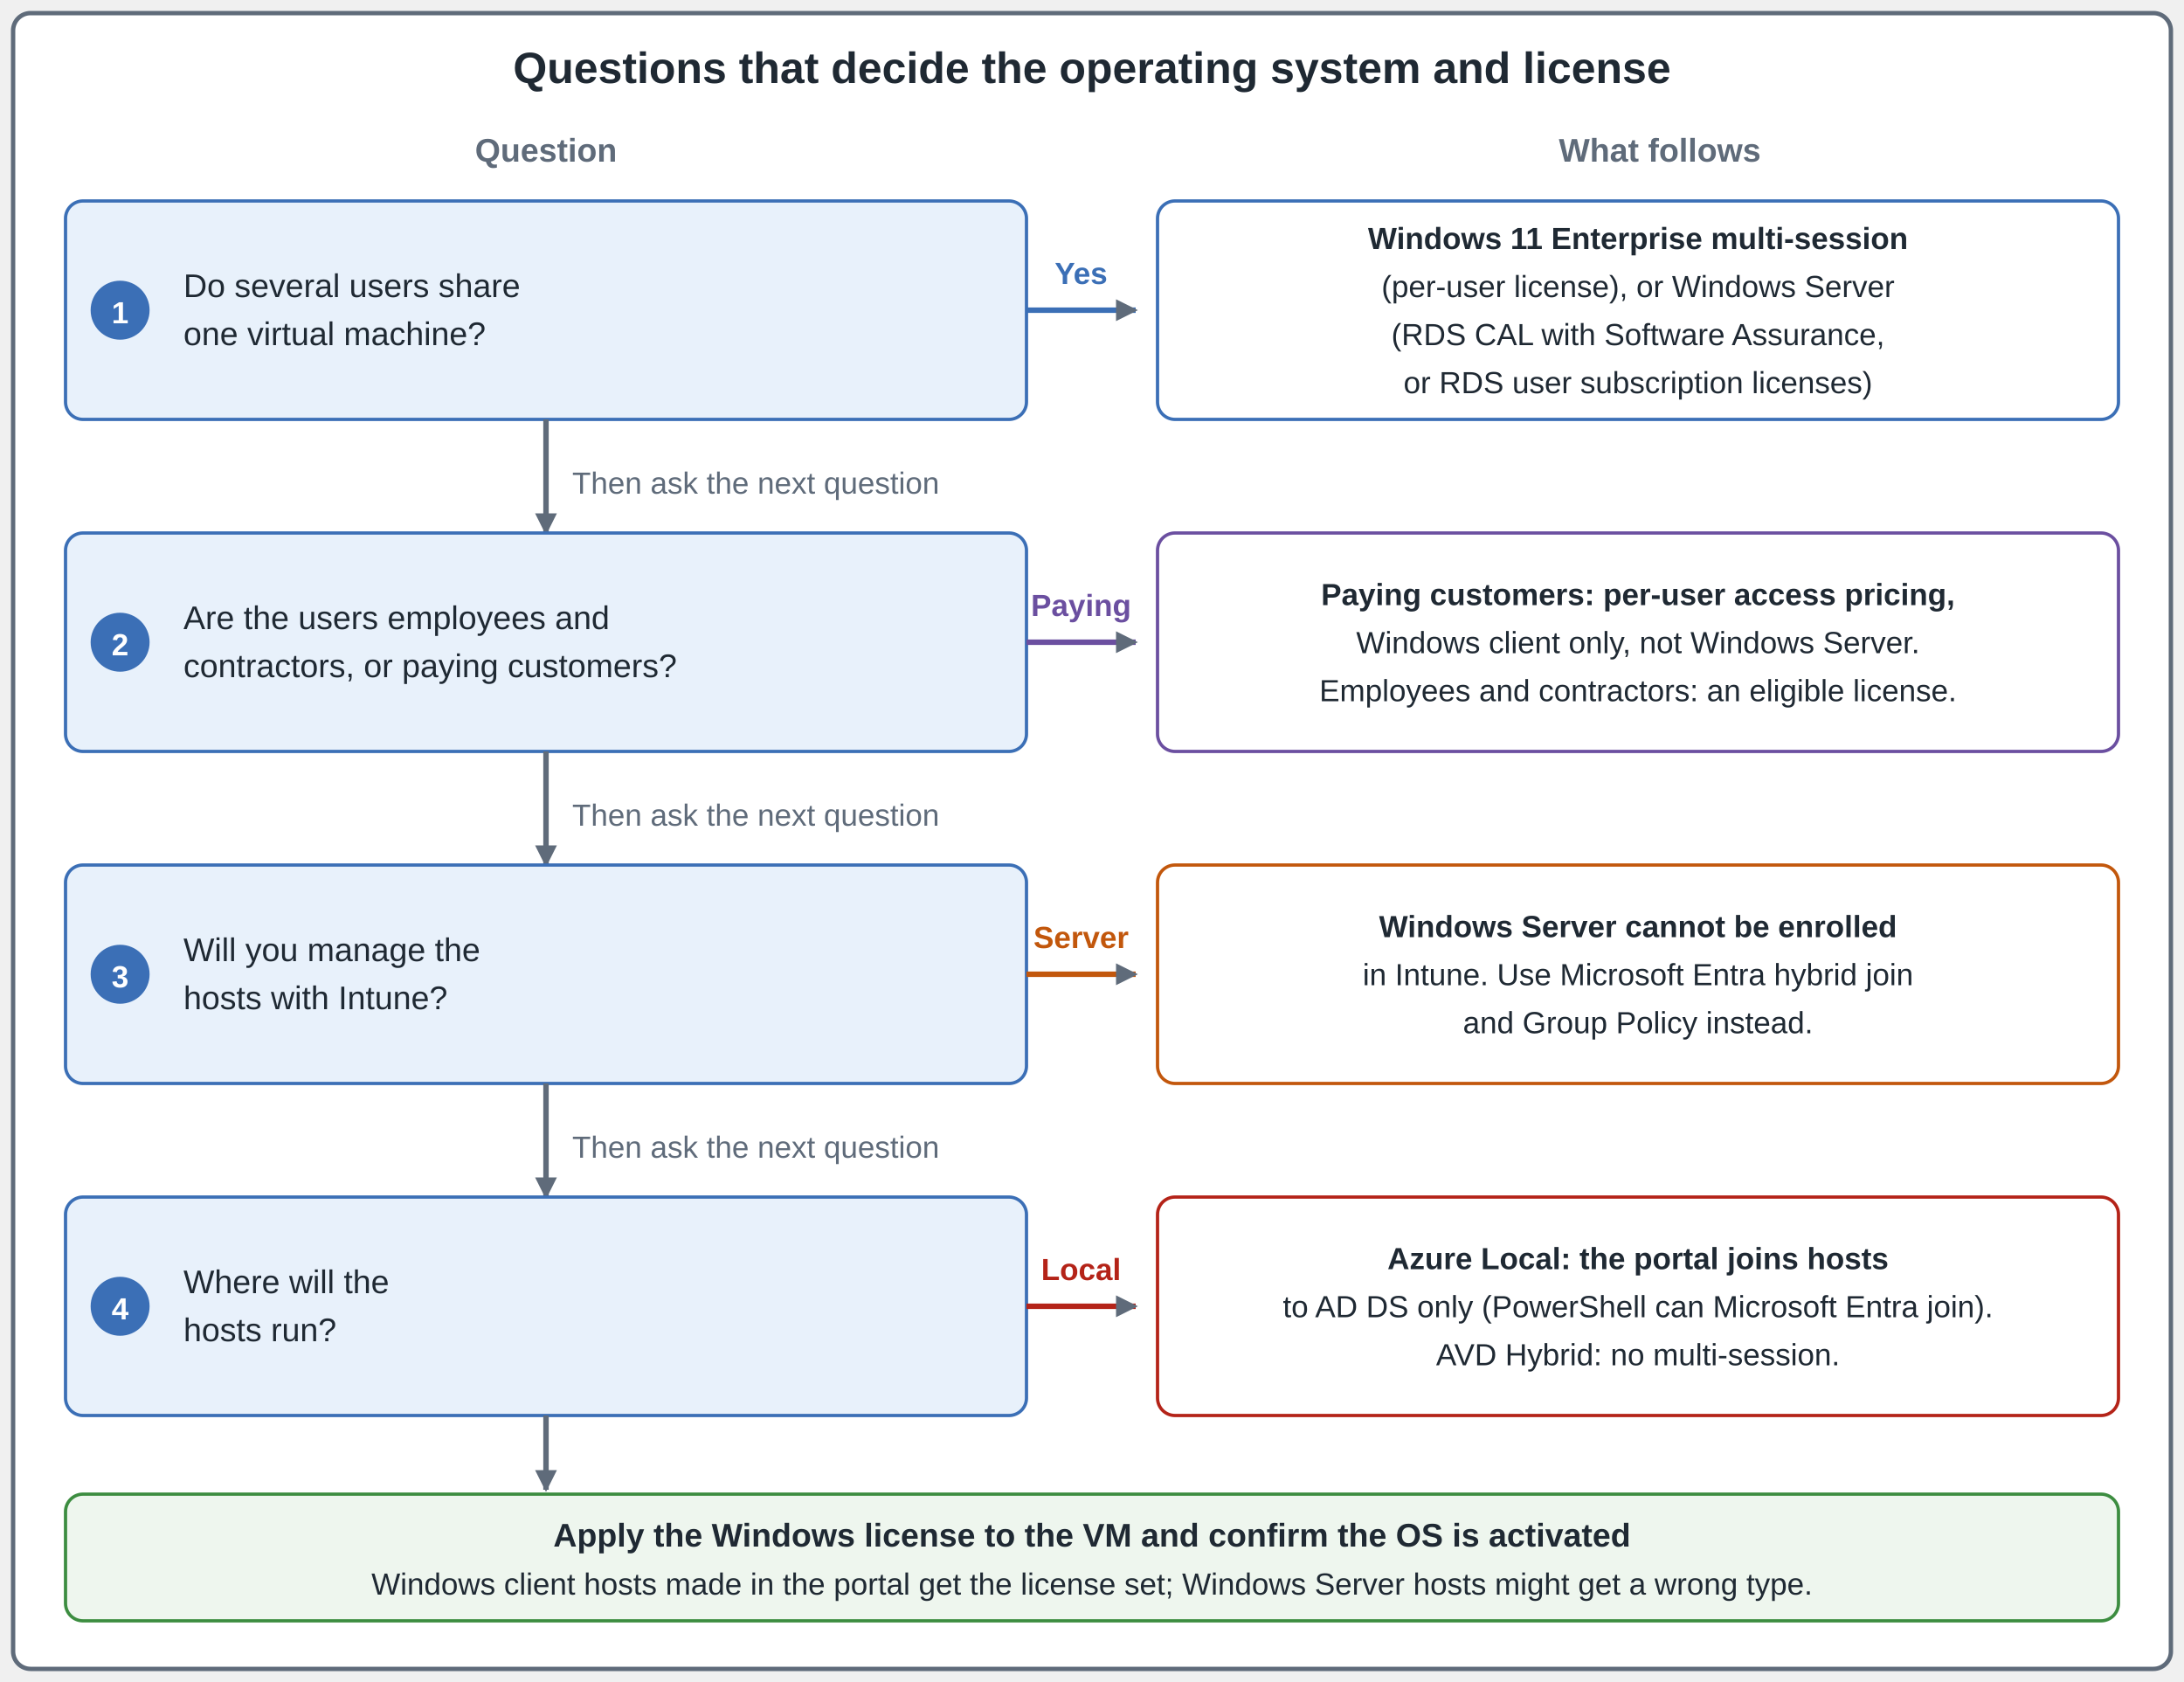
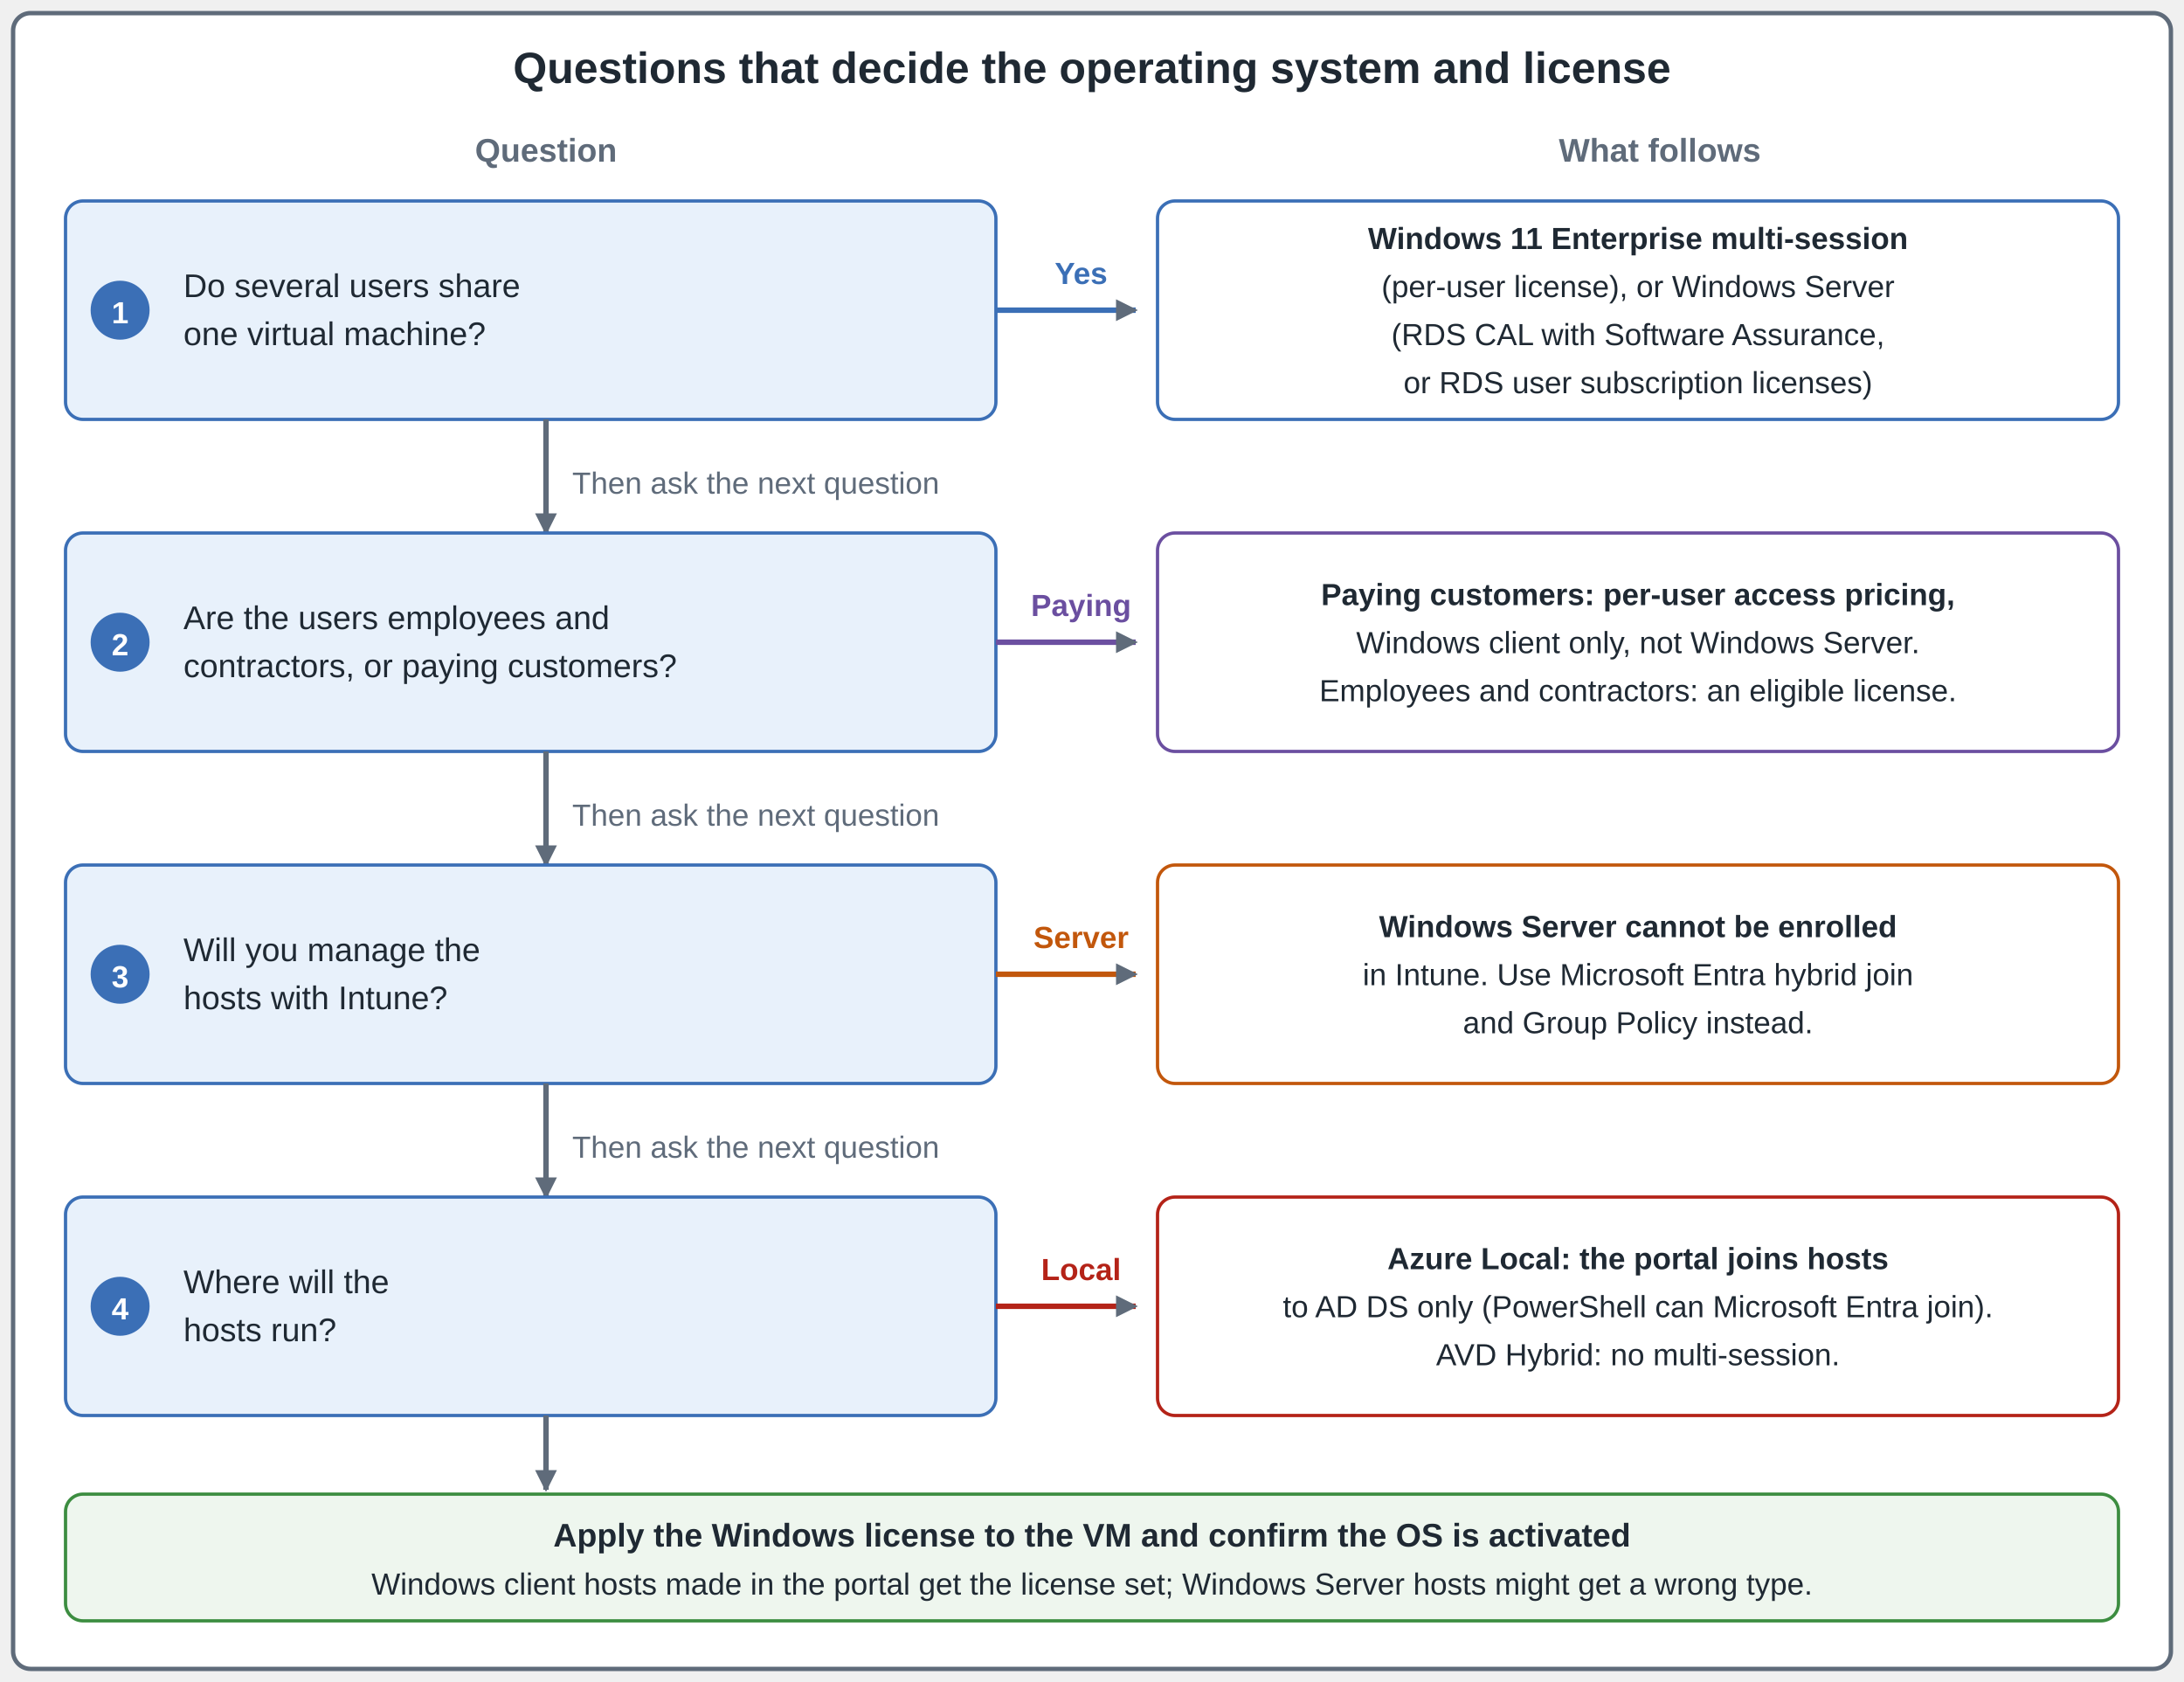
<svg xmlns="http://www.w3.org/2000/svg" viewBox="0 0 1000 770" width="1000" height="770" role="img" aria-labelledby="t d" font-family="Segoe UI, Arial, sans-serif">
  <defs>
    <marker id="arr" viewBox="0 0 10 10" refX="9" refY="5" markerWidth="4" markerHeight="4" orient="auto">
      <path d="M0,0 L10,5 L0,10 z" fill="#5f6b7a" />
    </marker>
  </defs>
  <rect x="6" y="6" width="988" height="758" rx="8" fill="#ffffff" stroke="#5f6b7a" stroke-width="2" />
  <text x="500" y="38" font-size="20" font-weight="600" text-anchor="middle" fill="#1f2933">Questions that decide the operating system and license</text>
  <text x="250" y="74" font-size="15" font-weight="600" text-anchor="middle" fill="#5f6b7a">Question</text>
  <text x="760" y="74" font-size="15" font-weight="600" text-anchor="middle" fill="#5f6b7a">What follows</text>
-   <rect x="30" y="92" width="440" height="100" rx="8" fill="#e8f1fb" stroke="#3b6fb6" stroke-width="1.5" />
+   <rect x="30" y="92" width="426" height="100" rx="8" fill="#e8f1fb" stroke="#3b6fb6" stroke-width="1.5" />
  <rect x="42" y="129" width="26" height="26" rx="13" fill="#3b6fb6" stroke="#3b6fb6" stroke-width="1" />
  <text x="55" y="148" font-size="14" font-weight="600" text-anchor="middle" fill="#ffffff">1</text>
  <text x="84" y="136" font-size="15" text-anchor="start" fill="#1f2933">Do several users share</text>
  <text x="84" y="158" font-size="15" text-anchor="start" fill="#1f2933">one virtual machine?</text>
-   <line x1="470" y1="142" x2="520" y2="142" stroke="#3b6fb6" stroke-width="2.5" marker-end="url(#arr)" />
+   <line x1="456" y1="142" x2="520" y2="142" stroke="#3b6fb6" stroke-width="2.5" marker-end="url(#arr)" />
  <text x="495" y="130" font-size="14" font-weight="600" text-anchor="middle" fill="#3b6fb6">Yes</text>
  <rect x="530" y="92" width="440" height="100" rx="8" fill="#ffffff" stroke="#3b6fb6" stroke-width="1.5" />
  <text x="750" y="114" font-size="14" font-weight="600" text-anchor="middle" fill="#1f2933">Windows 11 Enterprise multi-session</text>
  <text x="750" y="136" font-size="14" text-anchor="middle" fill="#1f2933">(per-user license), or Windows Server</text>
  <text x="750" y="158" font-size="14" text-anchor="middle" fill="#1f2933">(RDS CAL with Software Assurance,</text>
  <text x="750" y="180" font-size="14" text-anchor="middle" fill="#1f2933">or RDS user subscription licenses)</text>
  <line x1="250" y1="192" x2="250" y2="244" stroke="#5f6b7a" stroke-width="2.5" marker-end="url(#arr)" />
  <text x="262" y="226" font-size="14" text-anchor="start" fill="#5f6b7a">Then ask the next question</text>
-   <rect x="30" y="244" width="440" height="100" rx="8" fill="#e8f1fb" stroke="#3b6fb6" stroke-width="1.5" />
+   <rect x="30" y="244" width="426" height="100" rx="8" fill="#e8f1fb" stroke="#3b6fb6" stroke-width="1.5" />
  <rect x="42" y="281" width="26" height="26" rx="13" fill="#3b6fb6" stroke="#3b6fb6" stroke-width="1" />
  <text x="55" y="300" font-size="14" font-weight="600" text-anchor="middle" fill="#ffffff">2</text>
  <text x="84" y="288" font-size="15" text-anchor="start" fill="#1f2933">Are the users employees and</text>
  <text x="84" y="310" font-size="15" text-anchor="start" fill="#1f2933">contractors, or paying customers?</text>
-   <line x1="470" y1="294" x2="520" y2="294" stroke="#6b4fa0" stroke-width="2.5" marker-end="url(#arr)" />
+   <line x1="456" y1="294" x2="520" y2="294" stroke="#6b4fa0" stroke-width="2.5" marker-end="url(#arr)" />
  <text x="495" y="282" font-size="14" font-weight="600" text-anchor="middle" fill="#6b4fa0">Paying</text>
  <rect x="530" y="244" width="440" height="100" rx="8" fill="#ffffff" stroke="#6b4fa0" stroke-width="1.5" />
  <text x="750" y="277" font-size="14" font-weight="600" text-anchor="middle" fill="#1f2933">Paying customers: per-user access pricing,</text>
  <text x="750" y="299" font-size="14" text-anchor="middle" fill="#1f2933">Windows client only, not Windows Server.</text>
  <text x="750" y="321" font-size="14" text-anchor="middle" fill="#1f2933">Employees and contractors: an eligible license.</text>
  <line x1="250" y1="344" x2="250" y2="396" stroke="#5f6b7a" stroke-width="2.5" marker-end="url(#arr)" />
  <text x="262" y="378" font-size="14" text-anchor="start" fill="#5f6b7a">Then ask the next question</text>
-   <rect x="30" y="396" width="440" height="100" rx="8" fill="#e8f1fb" stroke="#3b6fb6" stroke-width="1.5" />
+   <rect x="30" y="396" width="426" height="100" rx="8" fill="#e8f1fb" stroke="#3b6fb6" stroke-width="1.5" />
  <rect x="42" y="433" width="26" height="26" rx="13" fill="#3b6fb6" stroke="#3b6fb6" stroke-width="1" />
  <text x="55" y="452" font-size="14" font-weight="600" text-anchor="middle" fill="#ffffff">3</text>
  <text x="84" y="440" font-size="15" text-anchor="start" fill="#1f2933">Will you manage the</text>
  <text x="84" y="462" font-size="15" text-anchor="start" fill="#1f2933">hosts with Intune?</text>
-   <line x1="470" y1="446" x2="520" y2="446" stroke="#c2570c" stroke-width="2.5" marker-end="url(#arr)" />
+   <line x1="456" y1="446" x2="520" y2="446" stroke="#c2570c" stroke-width="2.5" marker-end="url(#arr)" />
  <text x="495" y="434" font-size="14" font-weight="600" text-anchor="middle" fill="#c2570c">Server</text>
  <rect x="530" y="396" width="440" height="100" rx="8" fill="#ffffff" stroke="#c2570c" stroke-width="1.5" />
  <text x="750" y="429" font-size="14" font-weight="600" text-anchor="middle" fill="#1f2933">Windows Server cannot be enrolled</text>
  <text x="750" y="451" font-size="14" text-anchor="middle" fill="#1f2933">in Intune. Use Microsoft Entra hybrid join</text>
  <text x="750" y="473" font-size="14" text-anchor="middle" fill="#1f2933">and Group Policy instead.</text>
  <line x1="250" y1="496" x2="250" y2="548" stroke="#5f6b7a" stroke-width="2.5" marker-end="url(#arr)" />
  <text x="262" y="530" font-size="14" text-anchor="start" fill="#5f6b7a">Then ask the next question</text>
-   <rect x="30" y="548" width="440" height="100" rx="8" fill="#e8f1fb" stroke="#3b6fb6" stroke-width="1.5" />
+   <rect x="30" y="548" width="426" height="100" rx="8" fill="#e8f1fb" stroke="#3b6fb6" stroke-width="1.5" />
  <rect x="42" y="585" width="26" height="26" rx="13" fill="#3b6fb6" stroke="#3b6fb6" stroke-width="1" />
  <text x="55" y="604" font-size="14" font-weight="600" text-anchor="middle" fill="#ffffff">4</text>
  <text x="84" y="592" font-size="15" text-anchor="start" fill="#1f2933">Where will the</text>
  <text x="84" y="614" font-size="15" text-anchor="start" fill="#1f2933">hosts run?</text>
-   <line x1="470" y1="598" x2="520" y2="598" stroke="#b42318" stroke-width="2.5" marker-end="url(#arr)" />
+   <line x1="456" y1="598" x2="520" y2="598" stroke="#b42318" stroke-width="2.5" marker-end="url(#arr)" />
  <text x="495" y="586" font-size="14" font-weight="600" text-anchor="middle" fill="#b42318">Local</text>
  <rect x="530" y="548" width="440" height="100" rx="8" fill="#ffffff" stroke="#b42318" stroke-width="1.5" />
  <text x="750" y="581" font-size="14" font-weight="600" text-anchor="middle" fill="#1f2933">Azure Local: the portal joins hosts</text>
  <text x="750" y="603" font-size="14" text-anchor="middle" fill="#1f2933">to AD DS only (PowerShell can Microsoft Entra join).</text>
  <text x="750" y="625" font-size="14" text-anchor="middle" fill="#1f2933">AVD Hybrid: no multi-session.</text>
  <line x1="250" y1="648" x2="250" y2="682" stroke="#5f6b7a" stroke-width="2.5" marker-end="url(#arr)" />
  <rect x="30" y="684" width="940" height="58" rx="8" fill="#eef6ee" stroke="#3c8d40" stroke-width="1.5" />
  <text x="500" y="708" font-size="15" font-weight="600" text-anchor="middle" fill="#1f2933">Apply the Windows license to the VM and confirm the OS is activated</text>
  <text x="500" y="730" font-size="14" text-anchor="middle" fill="#1f2933">Windows client hosts made in the portal get the license set; Windows Server hosts might get a wrong type.</text>
</svg>
